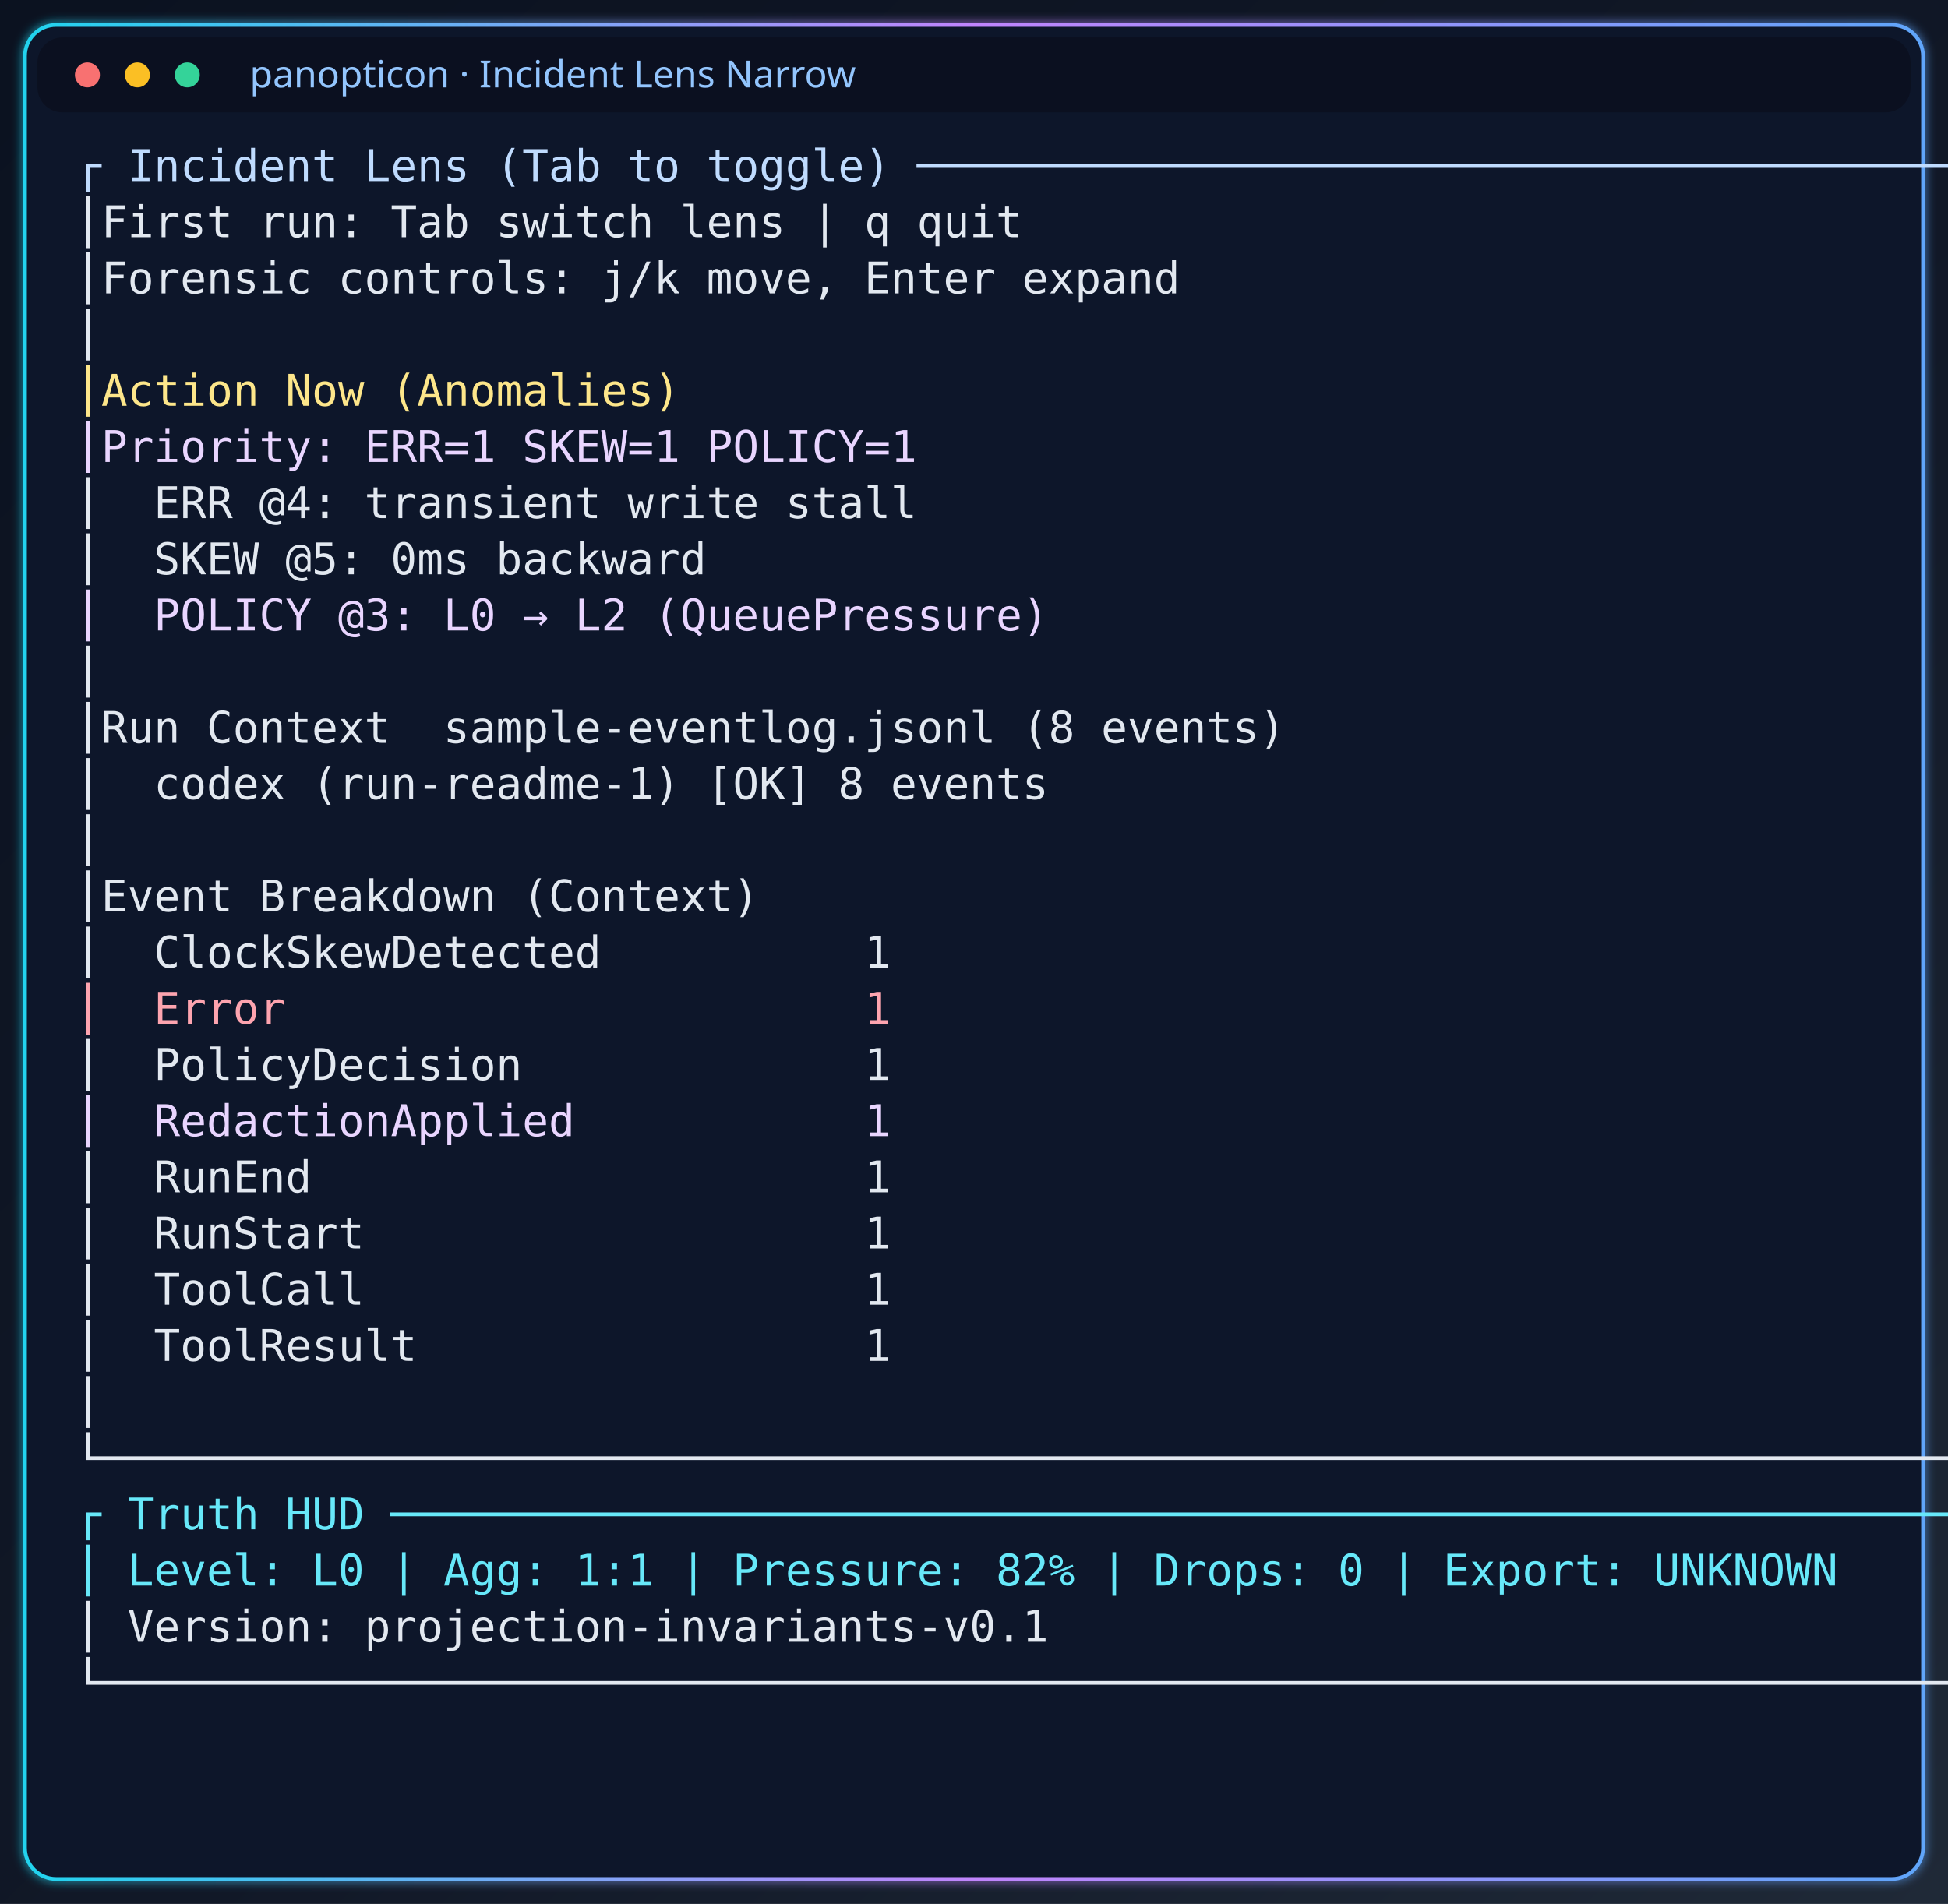
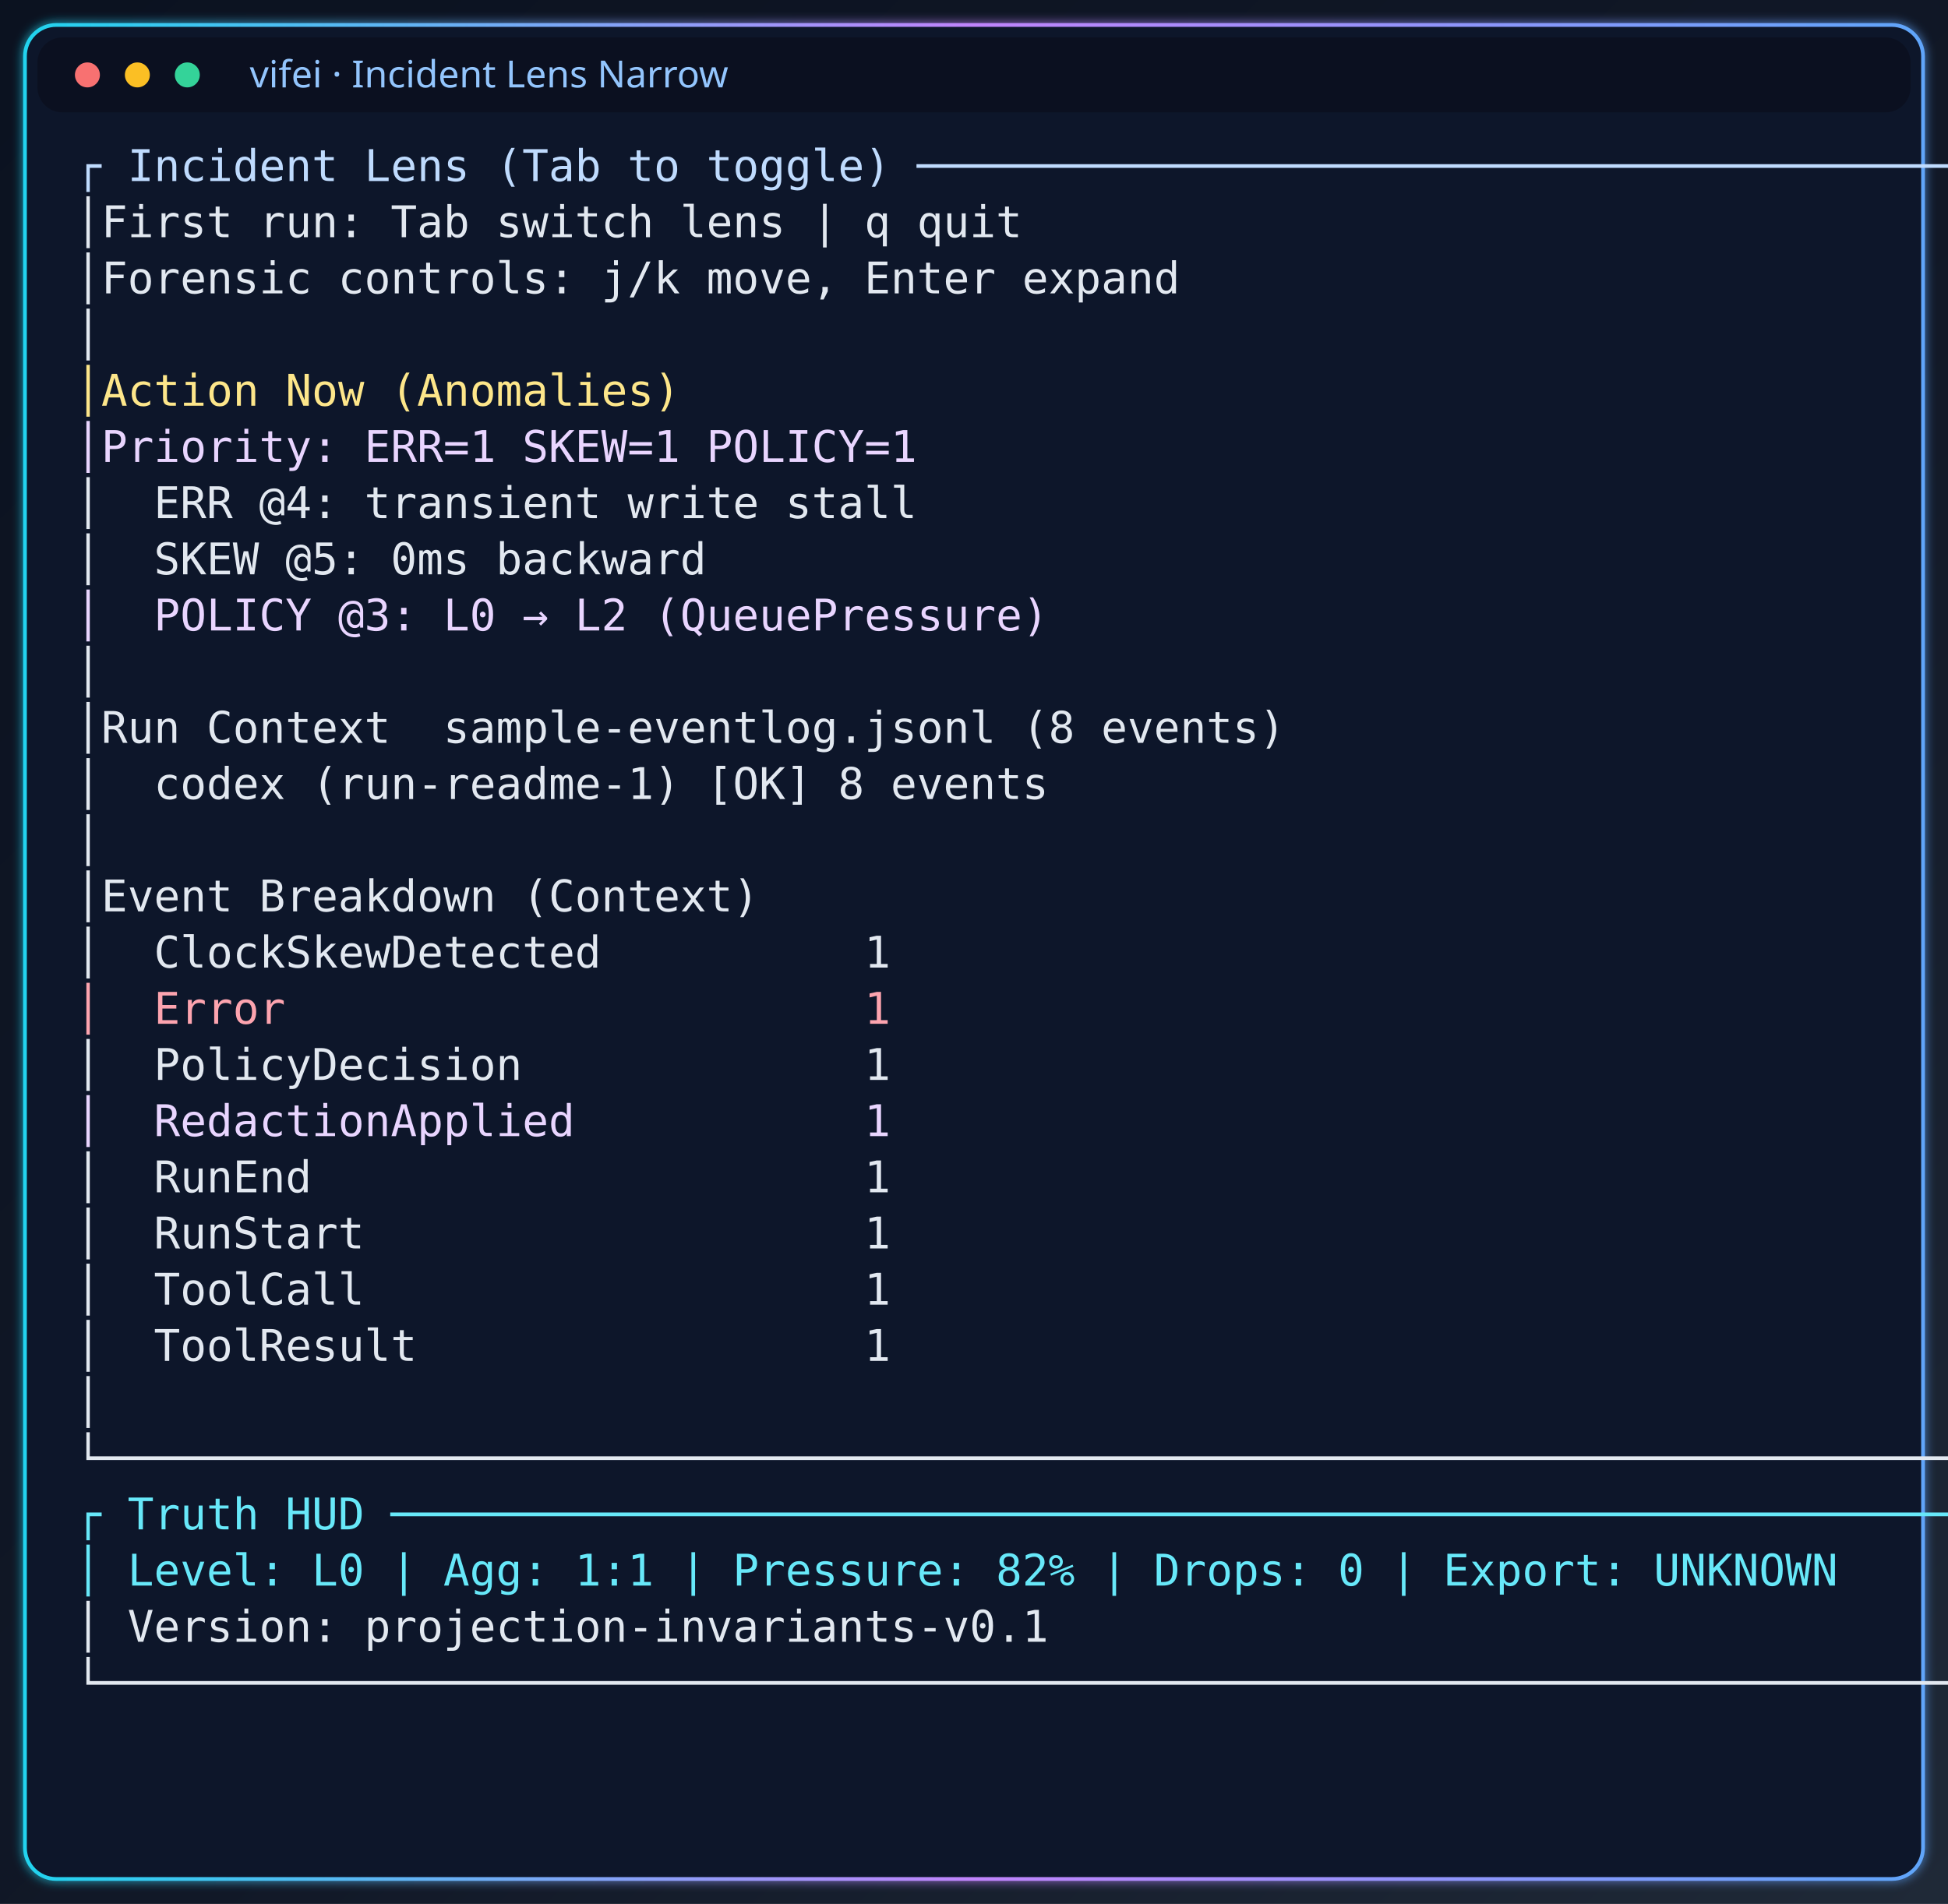
<svg xmlns="http://www.w3.org/2000/svg" width="624" height="610" viewBox="0 0 624 610" role="img" aria-label="Incident Lens Narrow">
  <defs>
    <linearGradient id="bg" x1="0" y1="0" x2="1" y2="1">
      <stop offset="0%" stop-color="#0b1220" />
      <stop offset="55%" stop-color="#111827" />
      <stop offset="100%" stop-color="#1f2937" />
    </linearGradient>
    <linearGradient id="frame" x1="0" y1="0" x2="1" y2="0">
      <stop offset="0%" stop-color="#22d3ee" />
      <stop offset="50%" stop-color="#c084fc" />
      <stop offset="100%" stop-color="#60a5fa" />
    </linearGradient>
    <filter id="glow" x="-50%" y="-50%" width="200%" height="200%">
      <feGaussianBlur stdDeviation="1.6" result="blur" />
      <feMerge>
        <feMergeNode in="blur" />
        <feMergeNode in="SourceGraphic" />
      </feMerge>
    </filter>
  </defs>
  <rect x="0" y="0" width="624" height="610" fill="url(#bg)" />
  <rect x="8" y="8" width="608" height="594" fill="#0f172a" stroke="url(#frame)" filter="url(#glow)" stroke-width="1.2" rx="10" ry="10" />
  <rect x="12" y="12" width="600" height="24" fill="#0b1020" rx="8" ry="8" />
  <circle cx="28" cy="24" r="4" fill="#f87171" />
  <circle cx="44" cy="24" r="4" fill="#fbbf24" />
  <circle cx="60" cy="24" r="4" fill="#34d399" />
-   <text x="80" y="28" fill="#93c5fd" font-size="12" font-family="ui-sans-serif, system-ui, sans-serif">panopticon · Incident Lens Narrow</text>
+   <text x="80" y="28" fill="#93c5fd" font-size="12" font-family="ui-sans-serif, system-ui, sans-serif">vifei · Incident Lens Narrow</text>
  <g font-family="ui-monospace, SFMono-Regular, Menlo, Consolas, monospace" font-size="14">
    <text x="24" y="58" fill="#bfdbfe" xml:space="preserve">┌ Incident Lens (Tab to toggle) ───────────────────────────────────────┐</text>
    <text x="24" y="76" fill="#e2e8f0" xml:space="preserve">│First run: Tab switch lens | q quit                                   │</text>
    <text x="24" y="94" fill="#e2e8f0" xml:space="preserve">│Forensic controls: j/k move, Enter expand                             │</text>
    <text x="24" y="112" fill="#e2e8f0" xml:space="preserve">│                                                                      │</text>
    <text x="24" y="130" fill="#fde68a" xml:space="preserve">│Action Now (Anomalies)                                                │</text>
    <text x="24" y="148" fill="#e9d5ff" xml:space="preserve">│Priority: ERR=1 SKEW=1 POLICY=1                                       │</text>
    <text x="24" y="166" fill="#e2e8f0" xml:space="preserve">│  ERR @4: transient write stall                                       │</text>
    <text x="24" y="184" fill="#e2e8f0" xml:space="preserve">│  SKEW @5: 0ms backward                                               │</text>
    <text x="24" y="202" fill="#e9d5ff" xml:space="preserve">│  POLICY @3: L0 → L2 (QueuePressure)                                  │</text>
    <text x="24" y="220" fill="#e2e8f0" xml:space="preserve">│                                                                      │</text>
    <text x="24" y="238" fill="#e2e8f0" xml:space="preserve">│Run Context  sample-eventlog.jsonl (8 events)                         │</text>
    <text x="24" y="256" fill="#e2e8f0" xml:space="preserve">│  codex (run-readme-1) [OK] 8 events                                  │</text>
    <text x="24" y="274" fill="#e2e8f0" xml:space="preserve">│                                                                      │</text>
    <text x="24" y="292" fill="#e2e8f0" xml:space="preserve">│Event Breakdown (Context)                                             │</text>
    <text x="24" y="310" fill="#e2e8f0" xml:space="preserve">│  ClockSkewDetected          1                                        │</text>
    <text x="24" y="328" fill="#fda4af" xml:space="preserve">│  Error                      1                                        │</text>
    <text x="24" y="346" fill="#e2e8f0" xml:space="preserve">│  PolicyDecision             1                                        │</text>
    <text x="24" y="364" fill="#e9d5ff" xml:space="preserve">│  RedactionApplied           1                                        │</text>
    <text x="24" y="382" fill="#e2e8f0" xml:space="preserve">│  RunEnd                     1                                        │</text>
    <text x="24" y="400" fill="#e2e8f0" xml:space="preserve">│  RunStart                   1                                        │</text>
    <text x="24" y="418" fill="#e2e8f0" xml:space="preserve">│  ToolCall                   1                                        │</text>
    <text x="24" y="436" fill="#e2e8f0" xml:space="preserve">│  ToolResult                 1                                        │</text>
    <text x="24" y="454" fill="#e2e8f0" xml:space="preserve">│                                                                      │</text>
    <text x="24" y="472" fill="#e2e8f0" xml:space="preserve">└──────────────────────────────────────────────────────────────────────┘</text>
    <text x="24" y="490" fill="#67e8f9" xml:space="preserve">┌ Truth HUD ───────────────────────────────────────────────────────────┐</text>
    <text x="24" y="508" fill="#67e8f9" xml:space="preserve">│ Level: L0 | Agg: 1:1 | Pressure: 82% | Drops: 0 | Export: UNKNOWN    │</text>
    <text x="24" y="526" fill="#e2e8f0" xml:space="preserve">│ Version: projection-invariants-v0.1                                  │</text>
    <text x="24" y="544" fill="#e2e8f0" xml:space="preserve">└──────────────────────────────────────────────────────────────────────┘</text>
  </g>
</svg>
